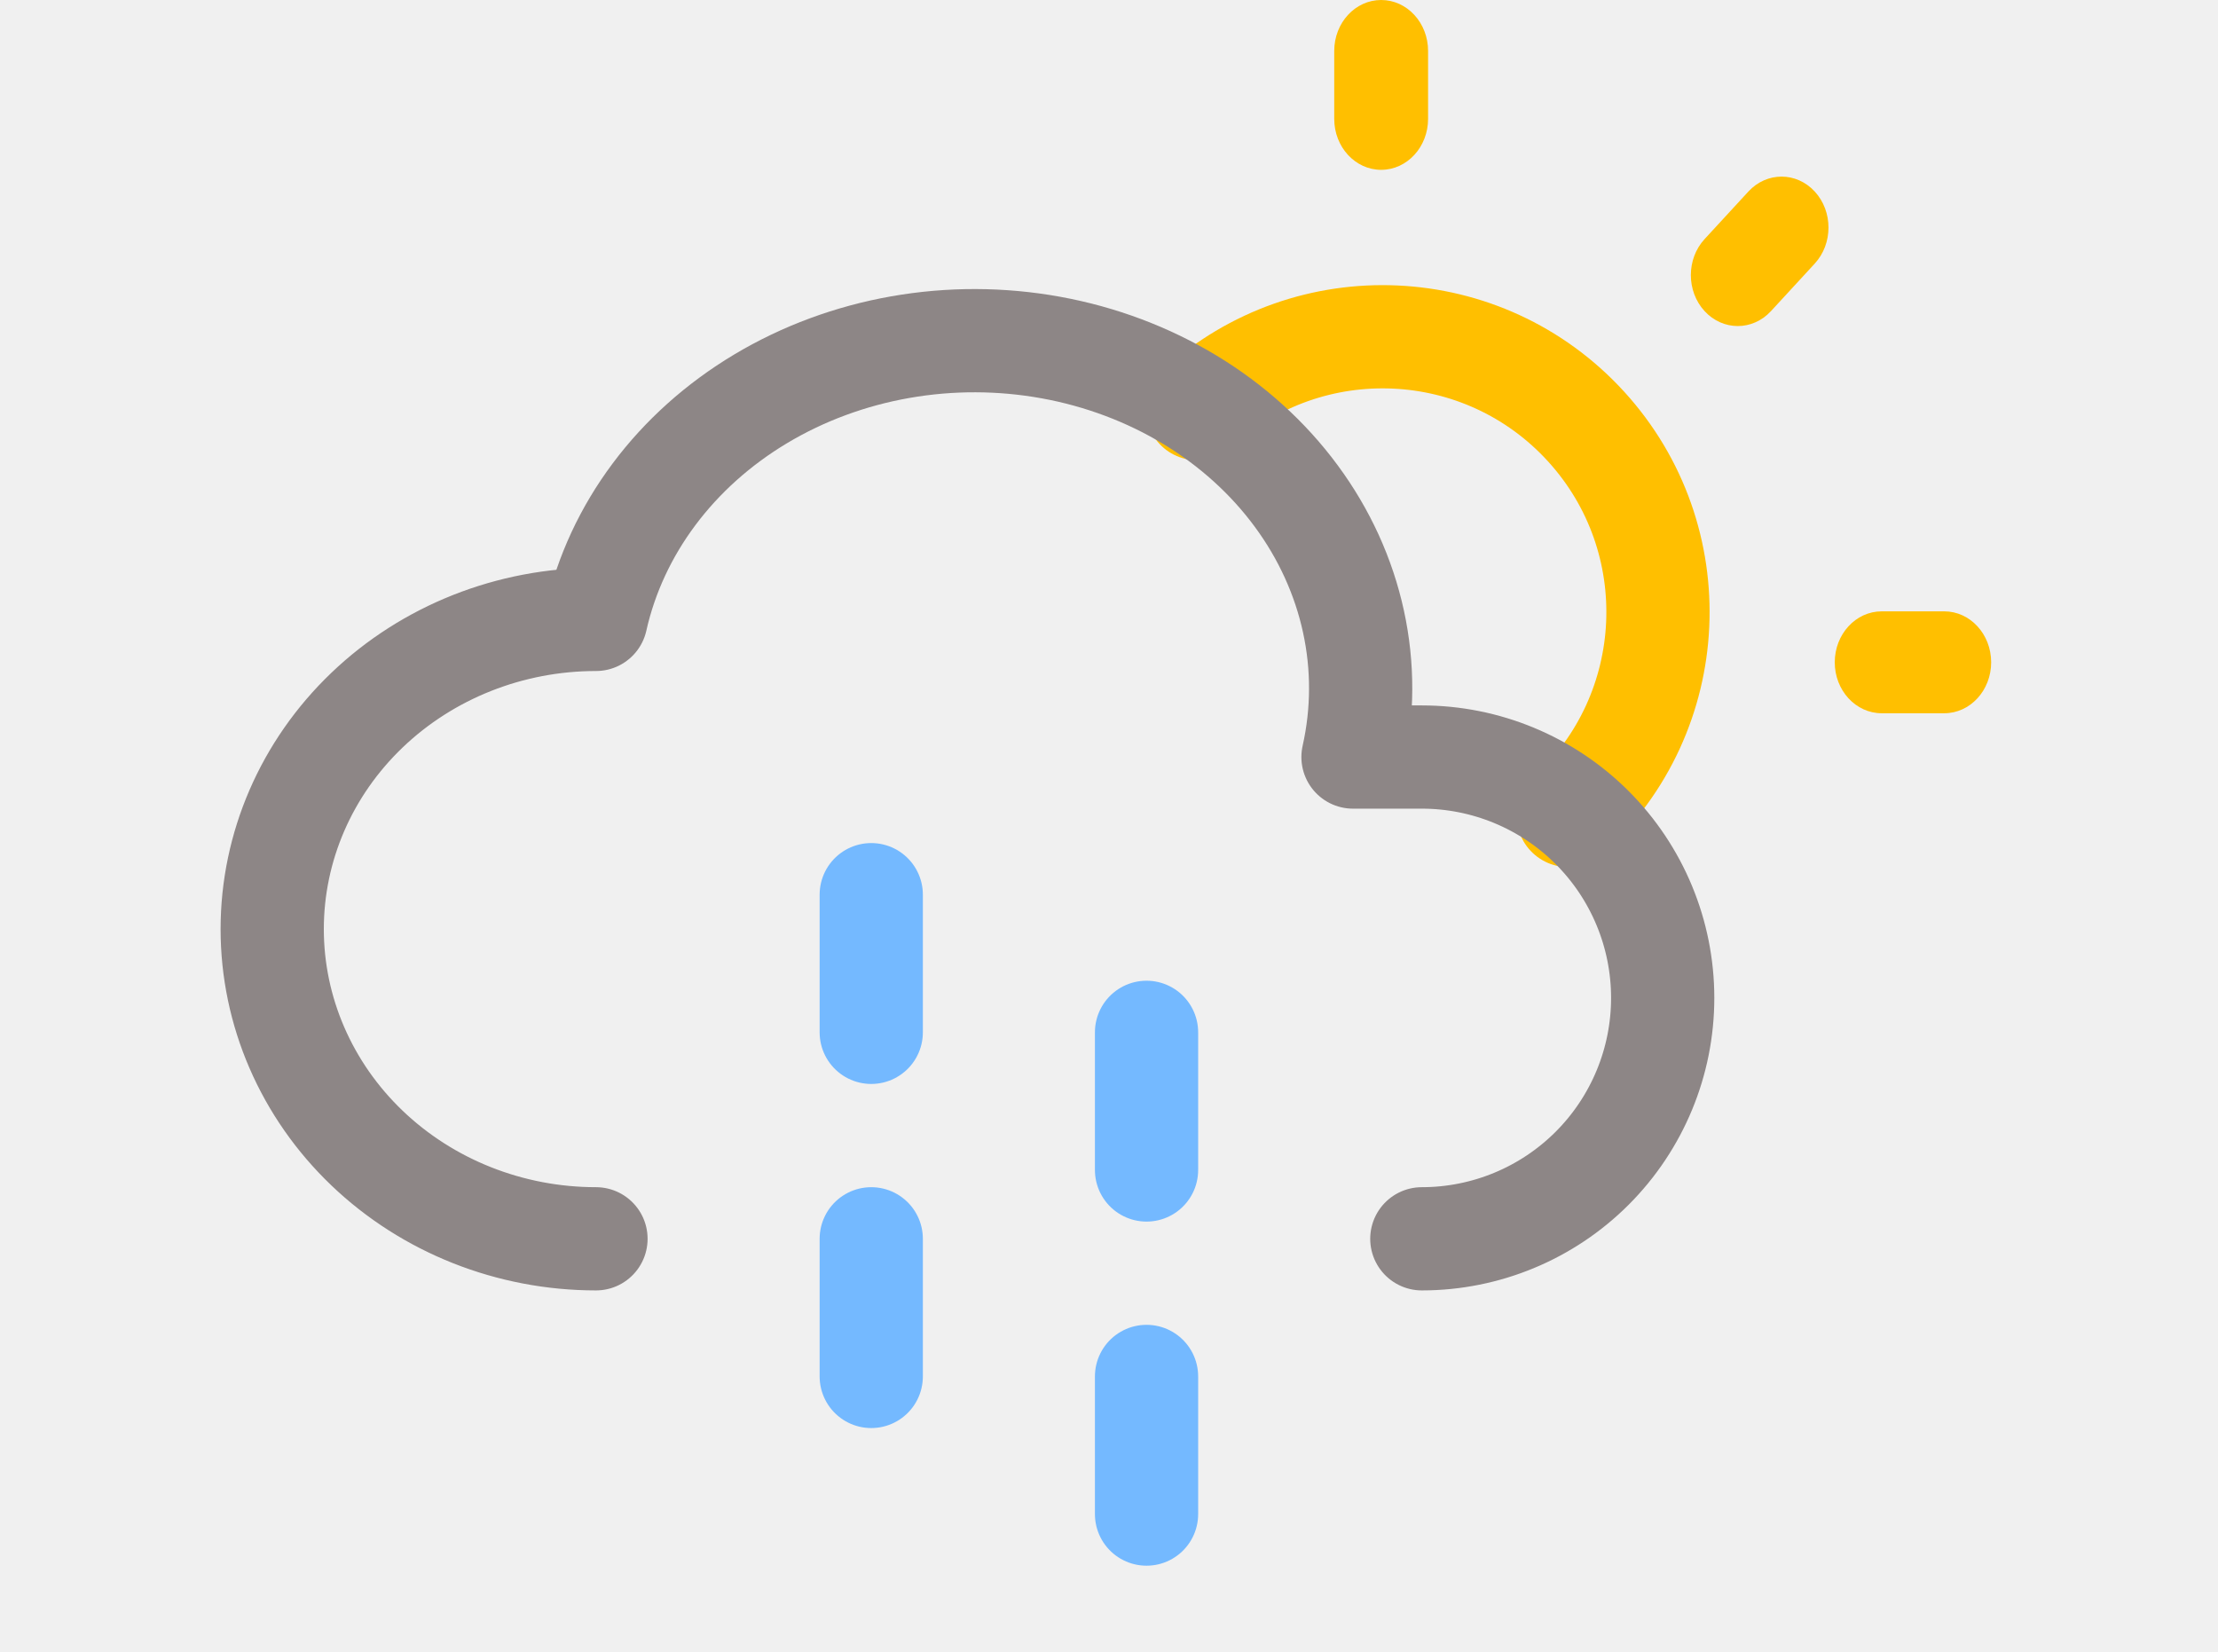
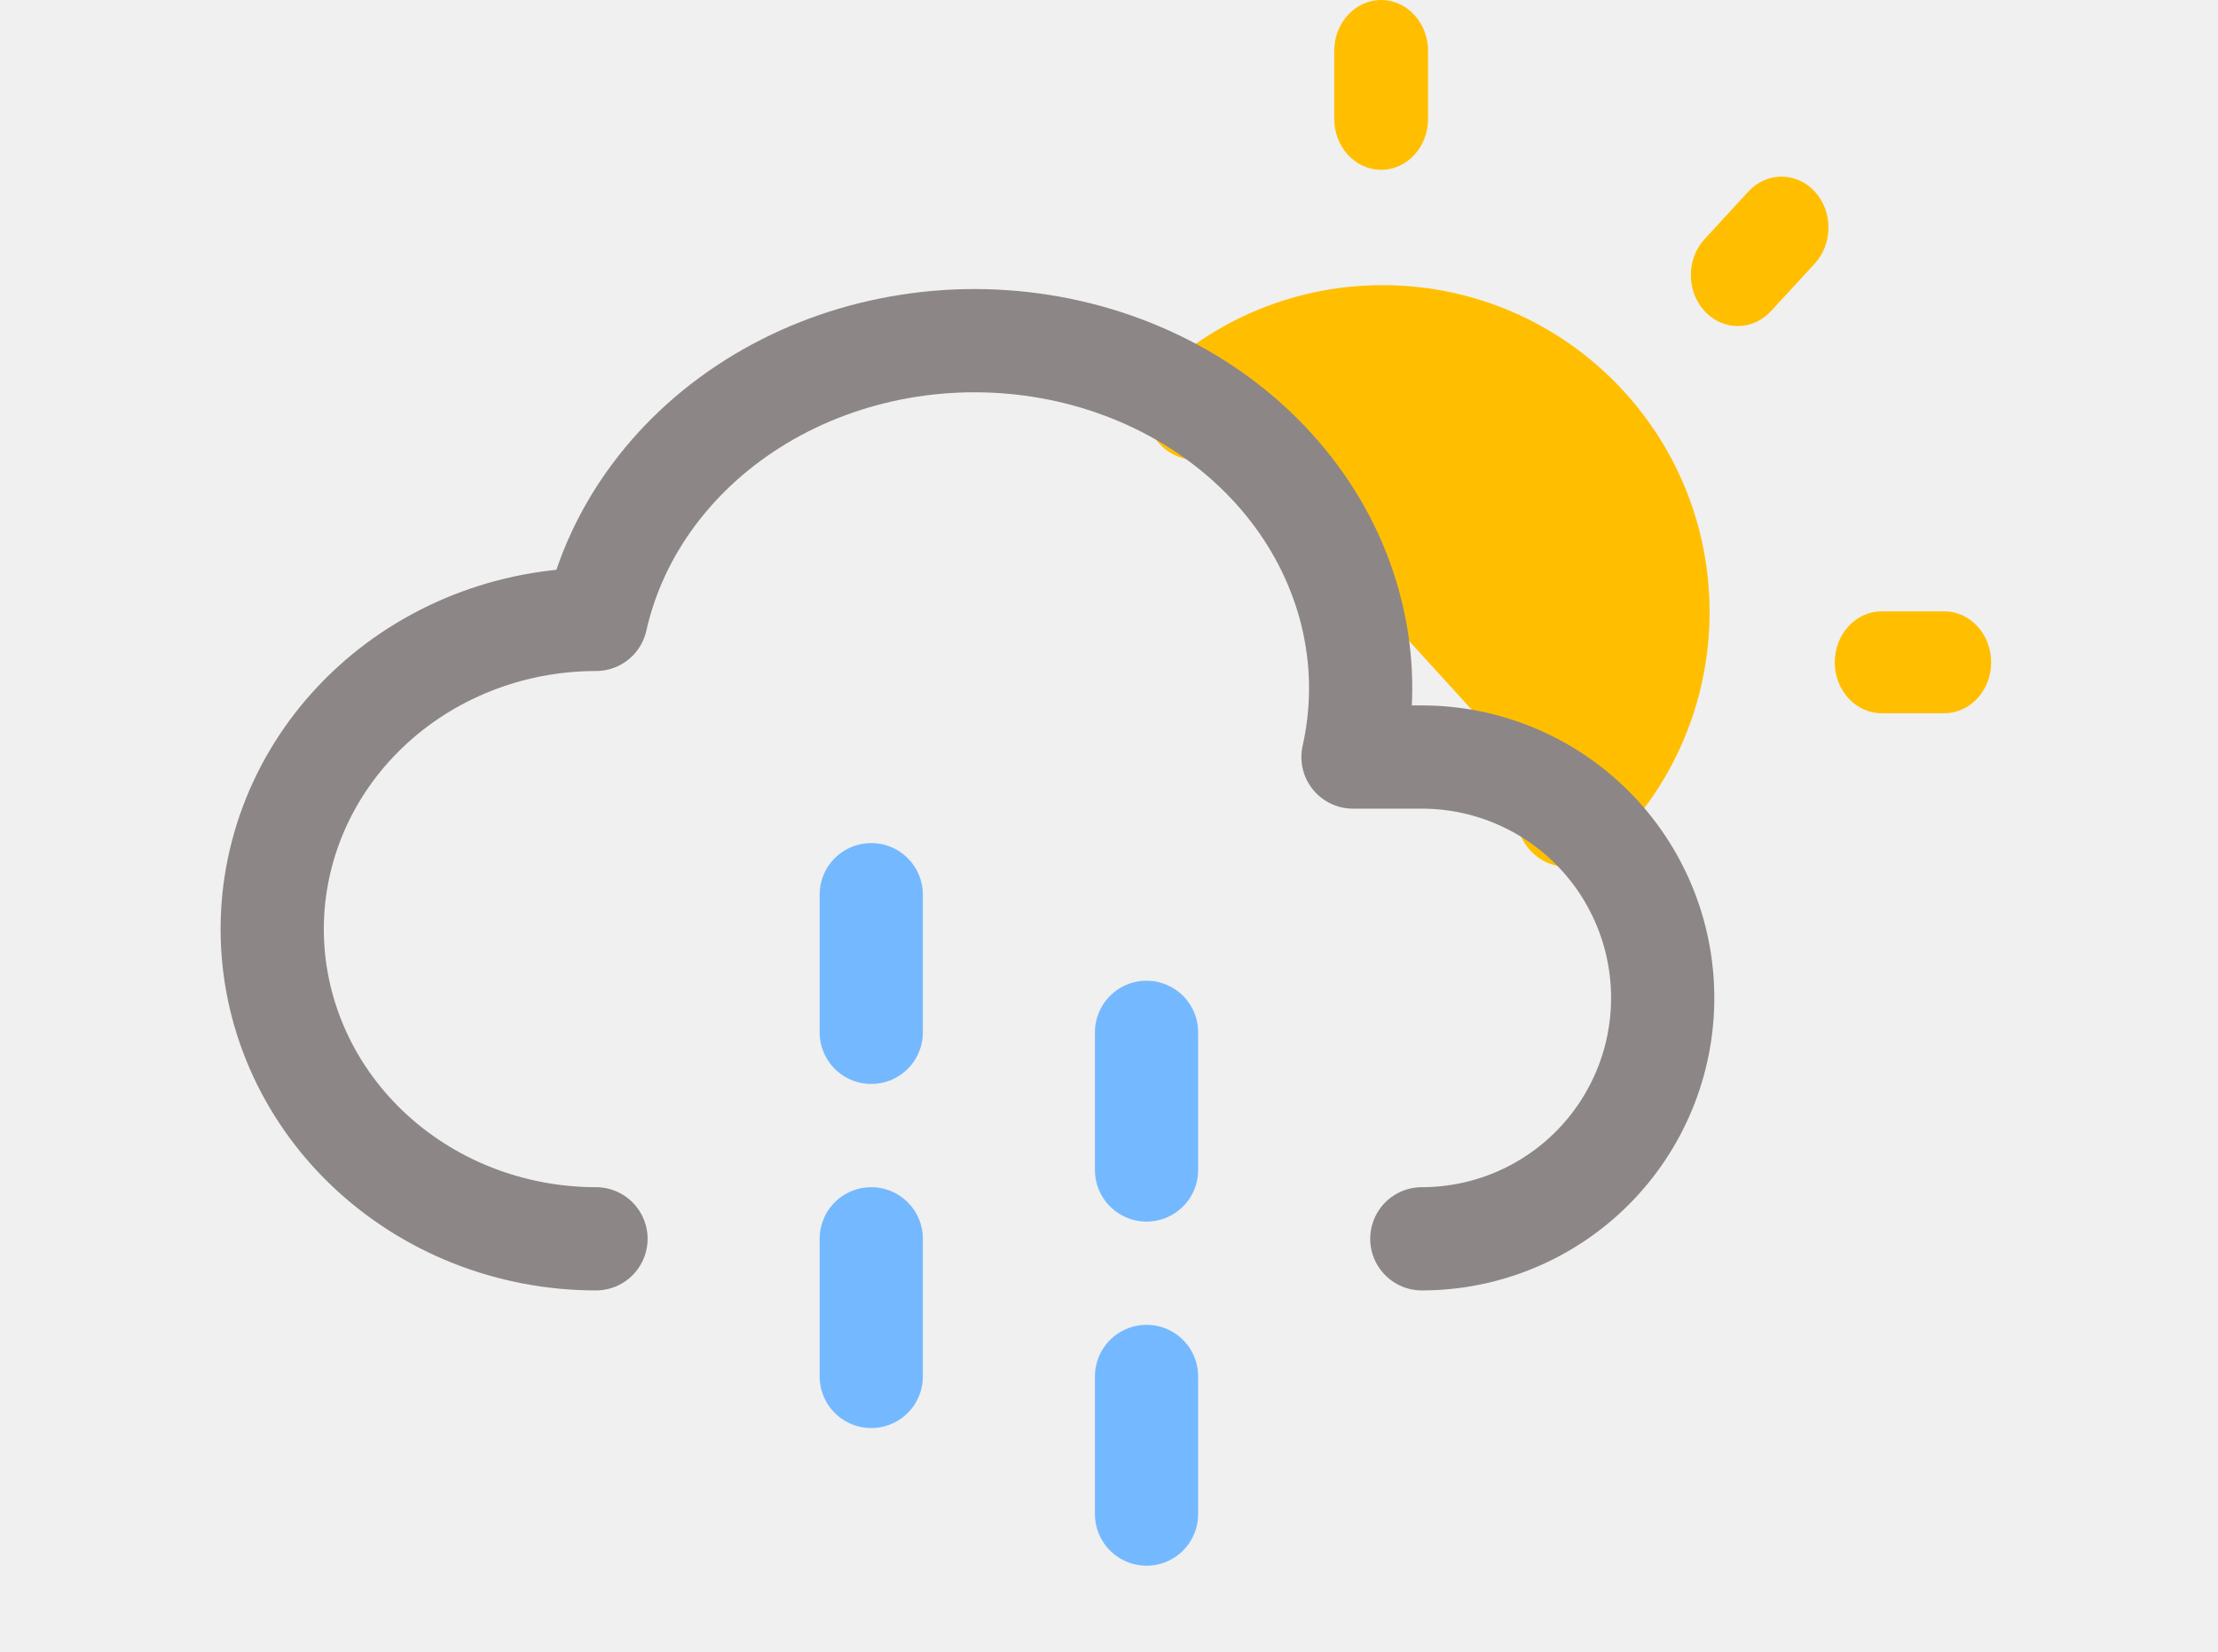
<svg xmlns="http://www.w3.org/2000/svg" width="47" height="35" viewBox="0 0 100 88" fill="none">
  <g clip-path="url(#clip0_101_2)">
-     <path d="M74.465 43.445C80.45 37.987 80.877 28.71 75.419 22.725C69.961 16.74 60.684 16.313 54.699 21.771" stroke="#FFBF00" stroke-width="5.5" stroke-linecap="round" stroke-linejoin="round" />
+     <path d="M74.465 43.445C80.45 37.987 80.877 28.71 75.419 22.725C69.961 16.74 60.684 16.313 54.699 21.771" stroke="#FFBF00" fill="#FFBF00" stroke-width="5.5" stroke-linecap="round" stroke-linejoin="round" />
    <path d="M22.667 66C18.092 66 13.704 64.261 10.469 61.167C7.234 58.073 5.417 53.876 5.417 49.5C5.417 45.124 7.234 40.927 10.469 37.833C13.704 34.738 18.092 33 22.667 33C23.747 28.186 26.909 23.956 31.454 21.24C33.705 19.895 36.229 18.962 38.88 18.495C41.532 18.028 44.259 18.035 46.908 18.517C49.556 18.998 52.073 19.944 54.315 21.301C56.557 22.658 58.48 24.399 59.974 26.425C61.469 28.451 62.505 30.722 63.024 33.108C63.544 35.495 63.535 37.95 63 40.333H66.667C70.071 40.333 73.335 41.685 75.742 44.092C78.148 46.499 79.5 49.763 79.5 53.167C79.5 56.57 78.148 59.834 75.742 62.241C73.335 64.648 70.071 66 66.667 66" stroke="#8D8686" stroke-width="5.5" stroke-linecap="round" stroke-linejoin="round" />
    <path d="M52 73.333V80.666M37.333 47.666V55V47.666ZM37.333 66V73.333V66ZM52 55V62.333V55Z" stroke="#74B9FF" stroke-width="5.5" stroke-linecap="round" stroke-linejoin="round" />
    <path fill-rule="evenodd" clip-rule="evenodd" d="M64.5 0C65.881 0 67 1.215 67 2.714V6.333C67 7.832 65.881 9.048 64.5 9.048C63.119 9.048 62 7.832 62 6.333V2.714C62 1.215 63.119 0 64.5 0ZM87.601 10.204C88.577 11.264 88.577 12.983 87.601 14.043L85.268 16.576C84.291 17.636 82.709 17.636 81.732 16.576C80.756 15.516 80.756 13.798 81.732 12.738L84.066 10.204C85.042 9.145 86.625 9.145 87.601 10.204ZM88.667 35.286C88.667 33.787 89.786 32.571 91.167 32.571H94.5C95.881 32.571 97 33.787 97 35.286C97 36.785 95.881 38 94.5 38H91.167C89.786 38 88.667 36.785 88.667 35.286Z" fill="#FFBF00" />
  </g>
  <defs>
    <clipPath id="clip0_101_2">
      <rect width="100" height="88" fill="white" />
    </clipPath>
  </defs>
</svg>
